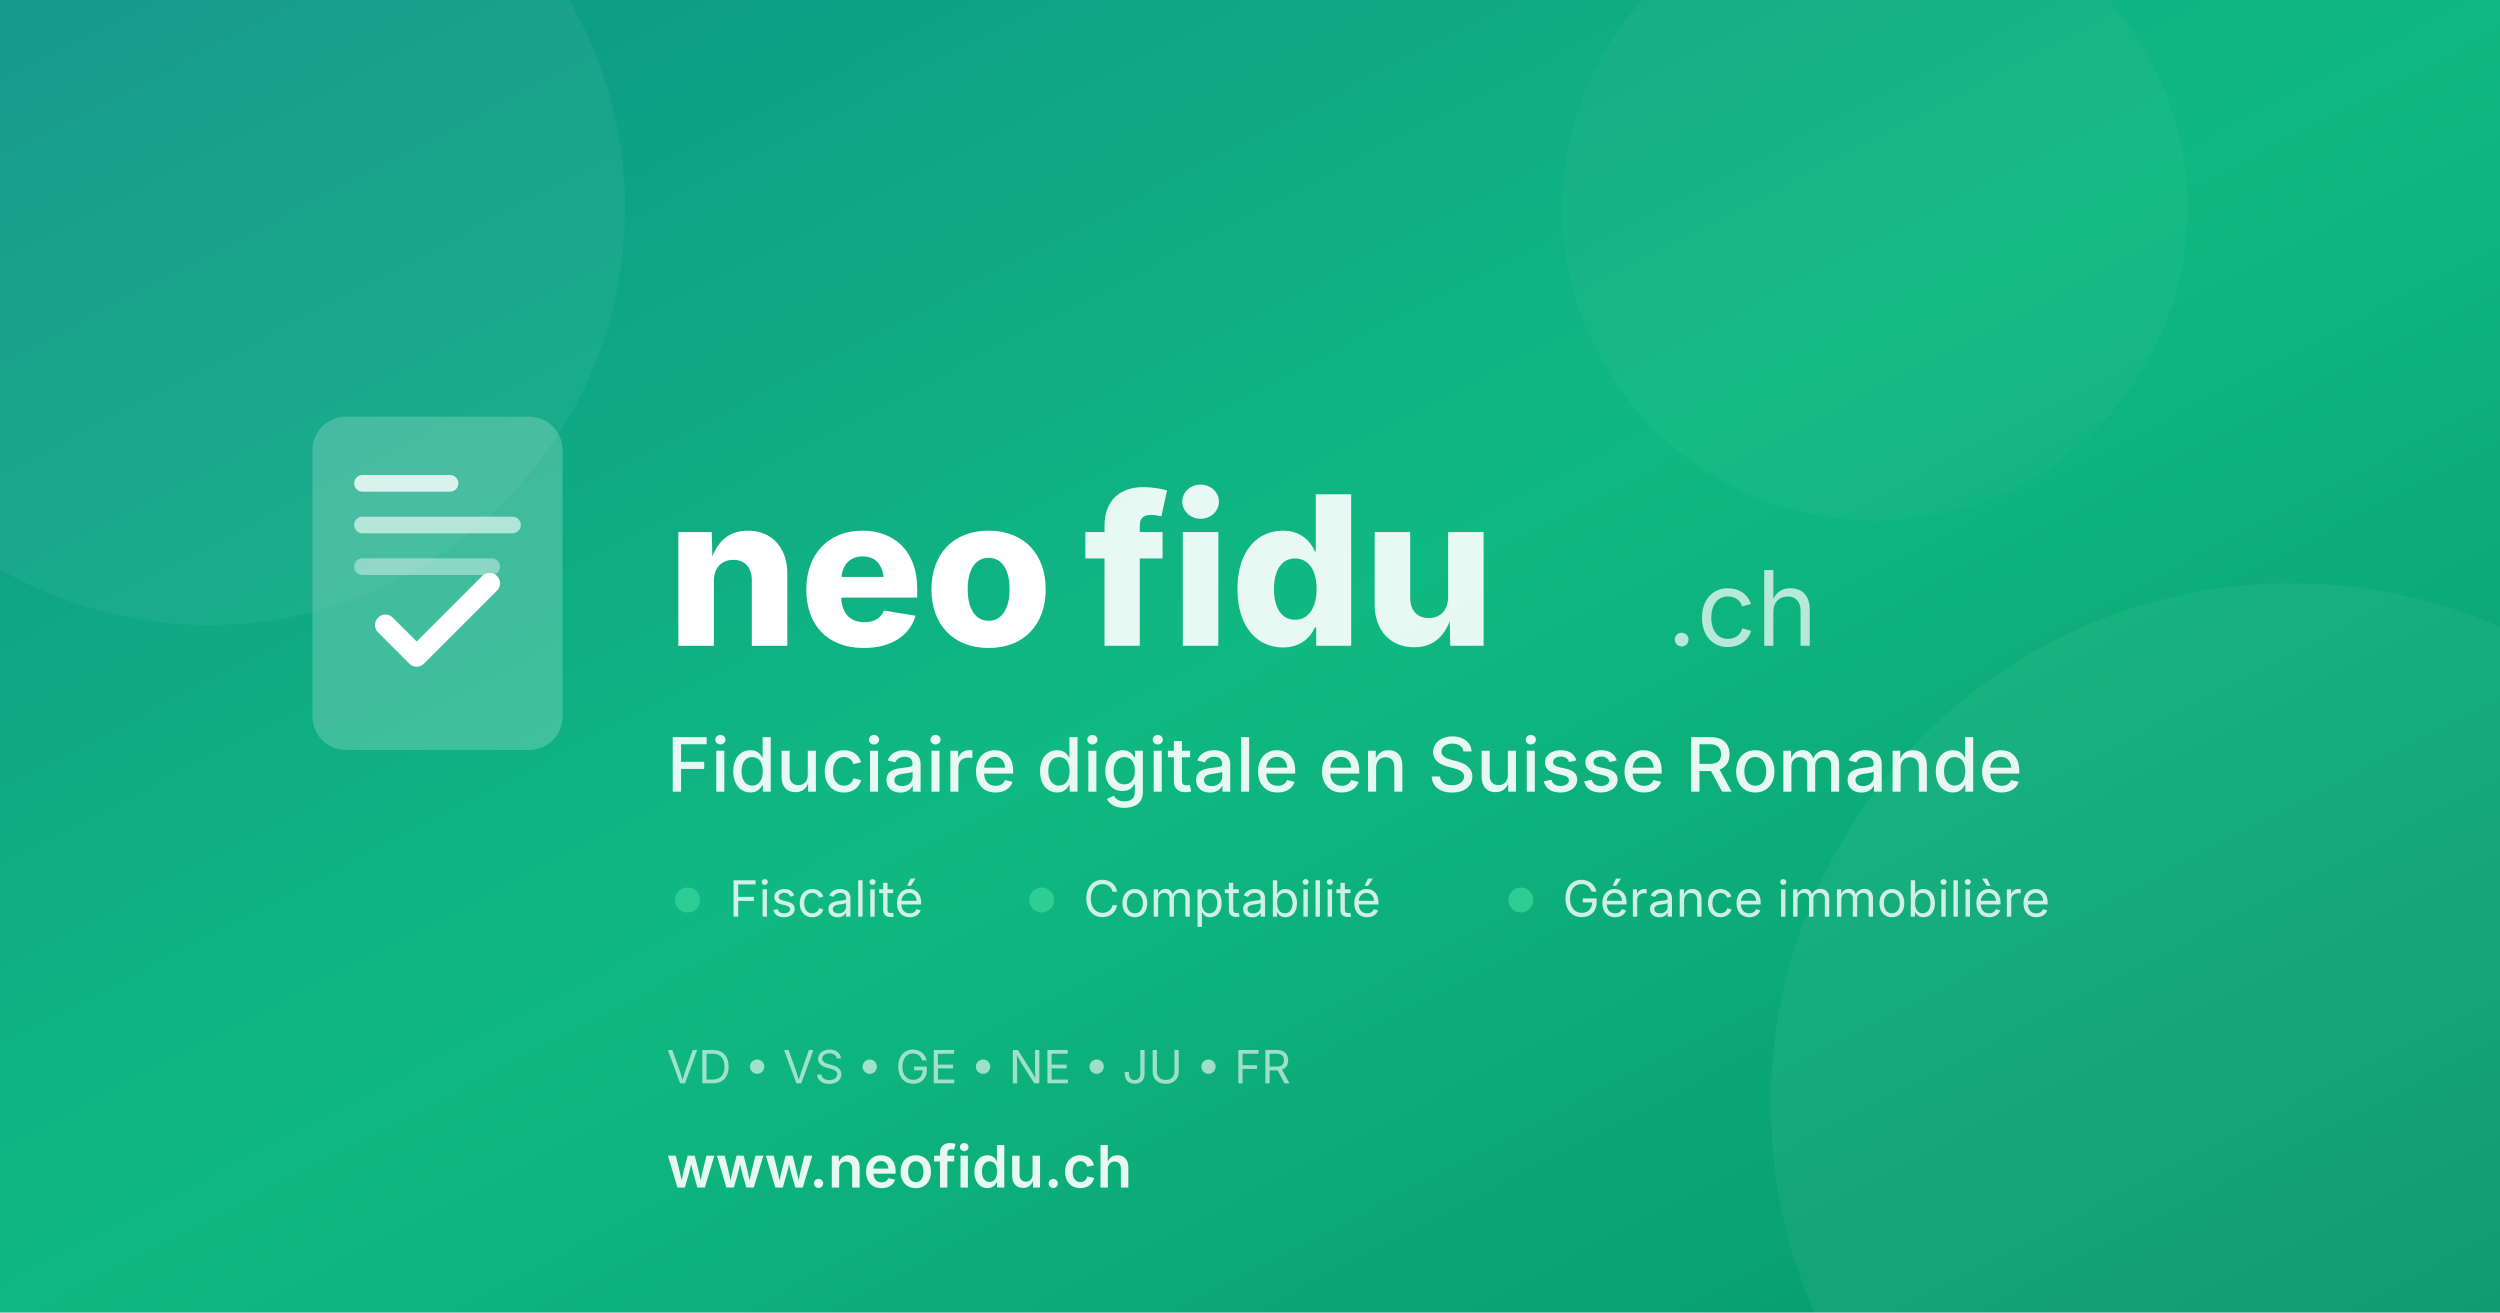
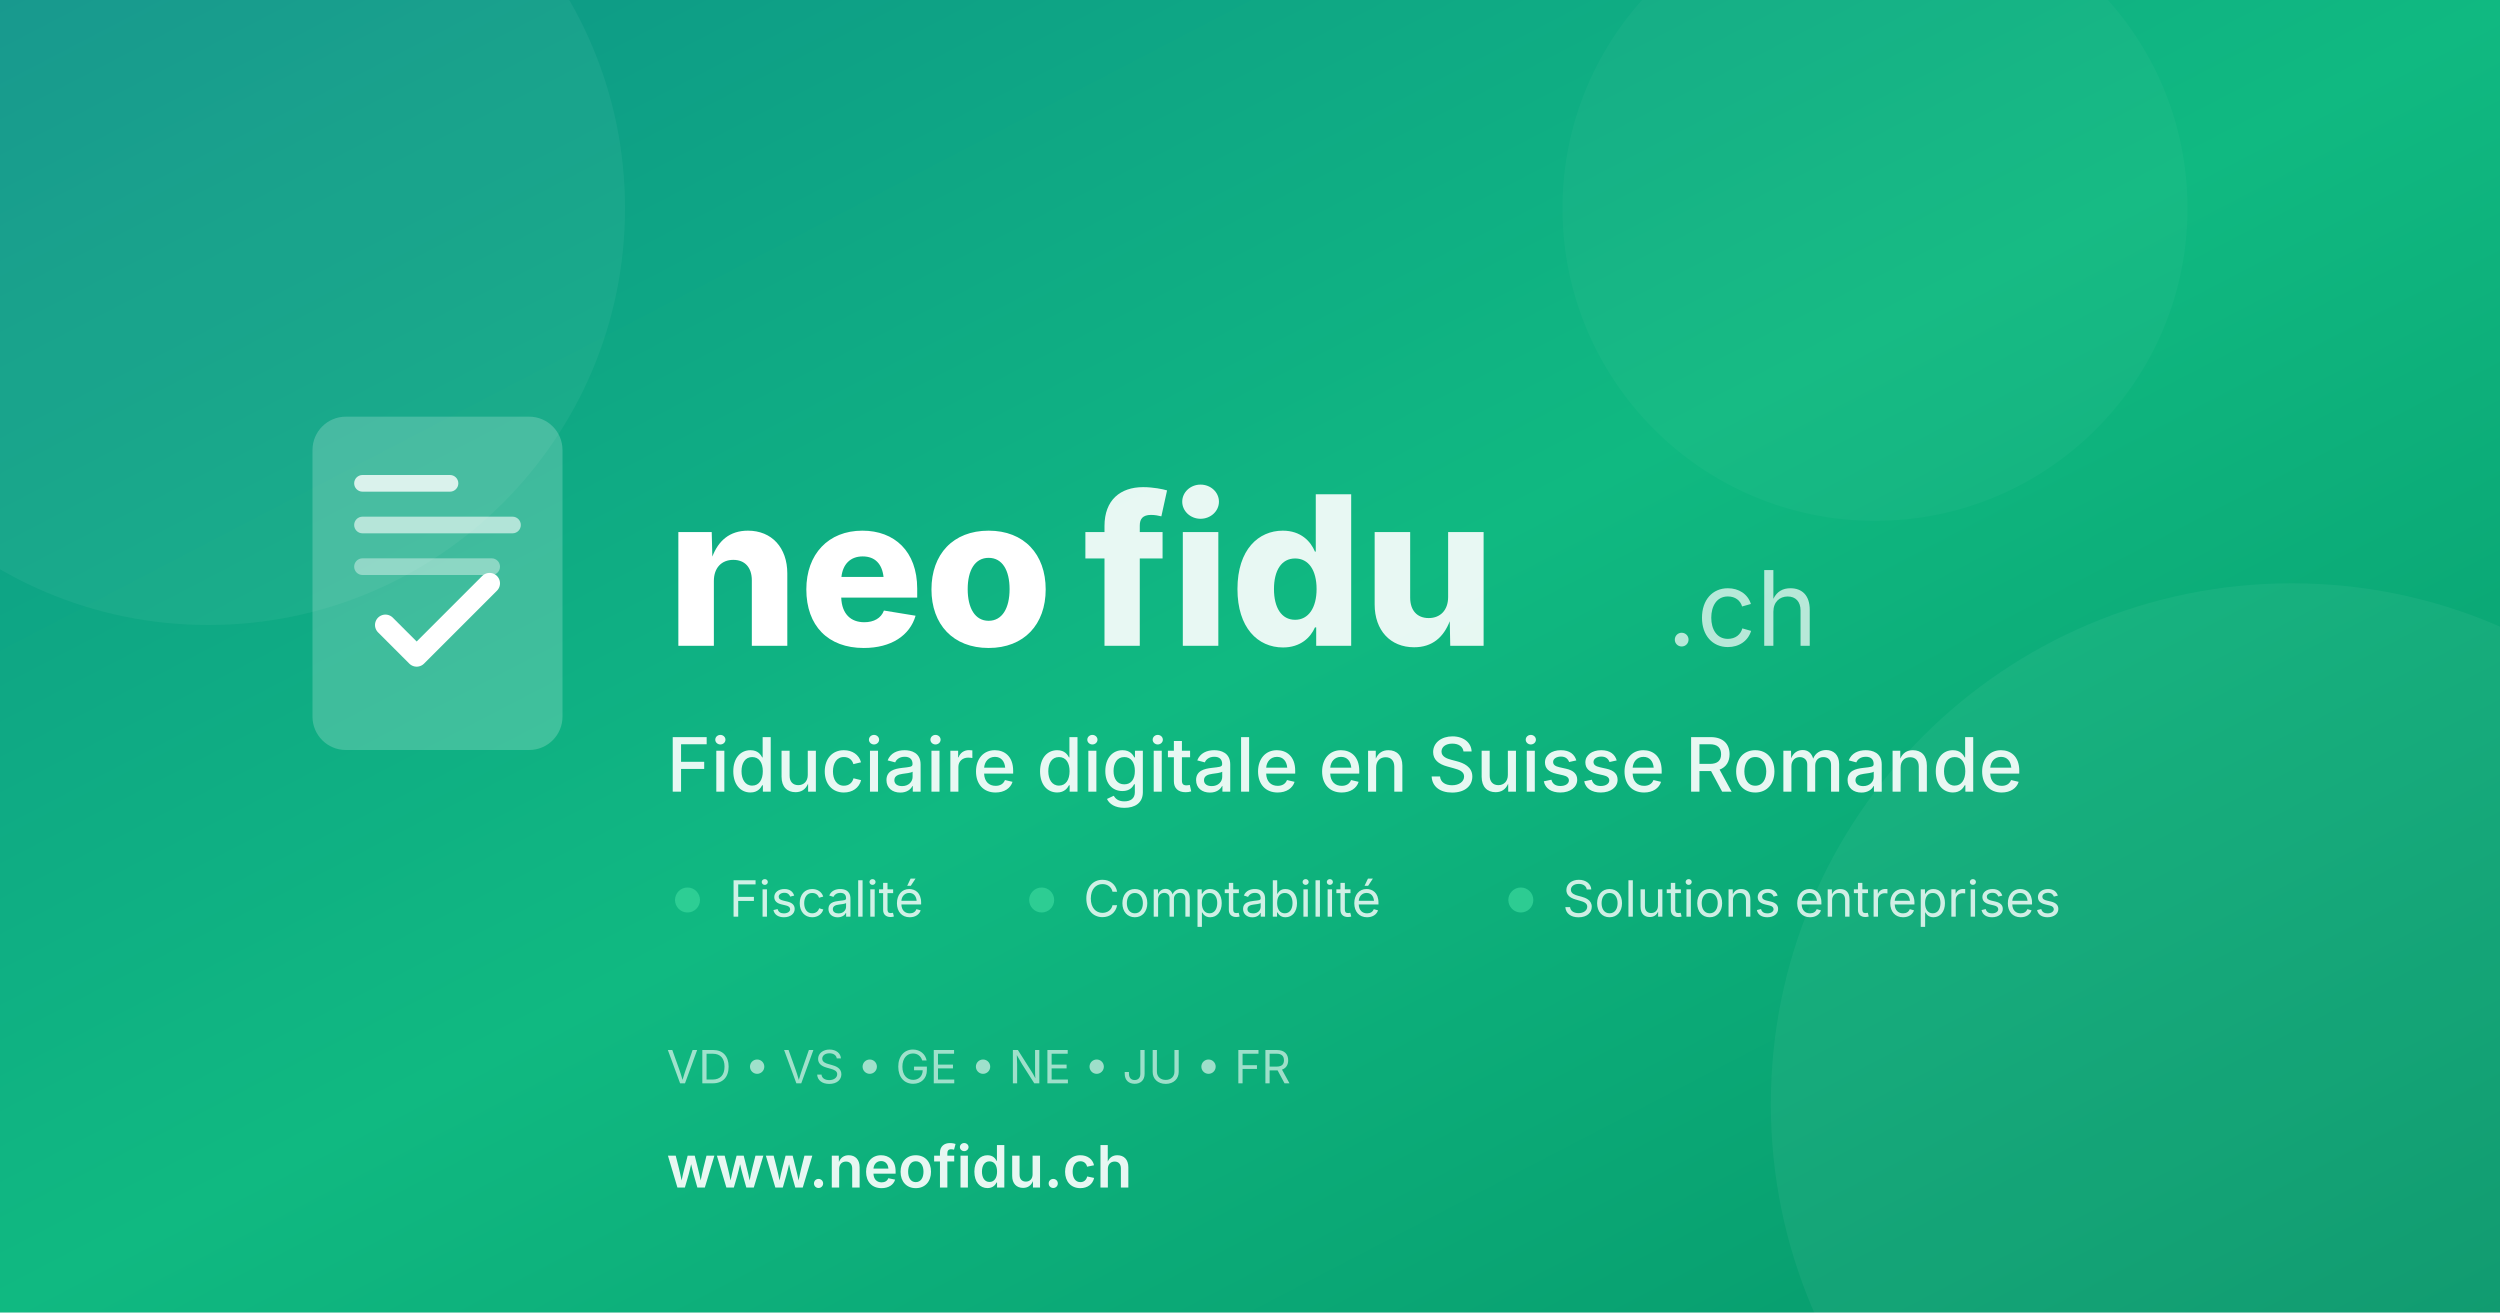
<svg xmlns="http://www.w3.org/2000/svg" viewBox="0 0 1200 630" width="1200" height="630">
  <defs>
    <linearGradient id="bgGradient" x1="0%" y1="0%" x2="100%" y2="100%">
      <stop offset="0%" style="stop-color:#0D9488" />
      <stop offset="50%" style="stop-color:#10B981" />
      <stop offset="100%" style="stop-color:#059669" />
    </linearGradient>
    <linearGradient id="iconGradient" x1="0%" y1="0%" x2="100%" y2="100%">
      <stop offset="0%" style="stop-color:#ffffff" />
      <stop offset="100%" style="stop-color:#f0fdf4" />
    </linearGradient>
  </defs>
  <rect width="1200" height="630" fill="url(#bgGradient)" />
  <circle cx="100" cy="100" r="200" fill="white" opacity="0.05" />
  <circle cx="1100" cy="530" r="250" fill="white" opacity="0.05" />
  <circle cx="900" cy="100" r="150" fill="white" opacity="0.03" />
  <g transform="translate(150, 200)">
    <rect width="120" height="160" rx="16" fill="white" opacity="0.2" />
    <rect x="20" y="28" width="50" height="8" rx="4" fill="white" opacity="0.8" />
    <rect x="20" y="48" width="80" height="8" rx="4" fill="white" opacity="0.6" />
    <rect x="20" y="68" width="70" height="8" rx="4" fill="white" opacity="0.4" />
    <path d="M35 100 L50 115 L85 80" stroke="white" stroke-width="10" fill="none" stroke-linecap="round" stroke-linejoin="round" />
  </g>
  <text x="320" y="310" font-family="system-ui, -apple-system, sans-serif" font-size="100" font-weight="800" fill="white">neo</text>
  <text x="520" y="310" font-family="system-ui, -apple-system, sans-serif" font-size="100" font-weight="800" fill="white" opacity="0.9">fidu</text>
  <text x="800" y="310" font-family="system-ui, -apple-system, sans-serif" font-size="50" font-weight="400" fill="white" opacity="0.7">.ch</text>
  <text x="320" y="380" font-family="system-ui, -apple-system, sans-serif" font-size="36" font-weight="500" fill="white" opacity="0.9">Fiduciaire digitale en Suisse Romande</text>
  <g transform="translate(320, 440)" font-family="system-ui, -apple-system, sans-serif" font-size="24" fill="white" opacity="0.8">
    <circle cx="10" cy="-8" r="6" fill="#34D399" />
    <text x="30" y="0">Fiscalité</text>
    <circle cx="180" cy="-8" r="6" fill="#34D399" />
    <text x="200" y="0">Comptabilité</text>
    <circle cx="410" cy="-8" r="6" fill="#34D399" />
-     <text x="430" y="0">Gérance immobilière</text>
+     <text x="430" y="0">Solutions entreprises</text>
  </g>
  <text x="320" y="520" font-family="system-ui, -apple-system, sans-serif" font-size="22" fill="white" opacity="0.6">VD • VS • GE • NE • JU • FR</text>
  <text x="320" y="570" font-family="system-ui, -apple-system, sans-serif" font-size="28" font-weight="600" fill="white" opacity="0.9">www.neofidu.ch</text>
</svg>
